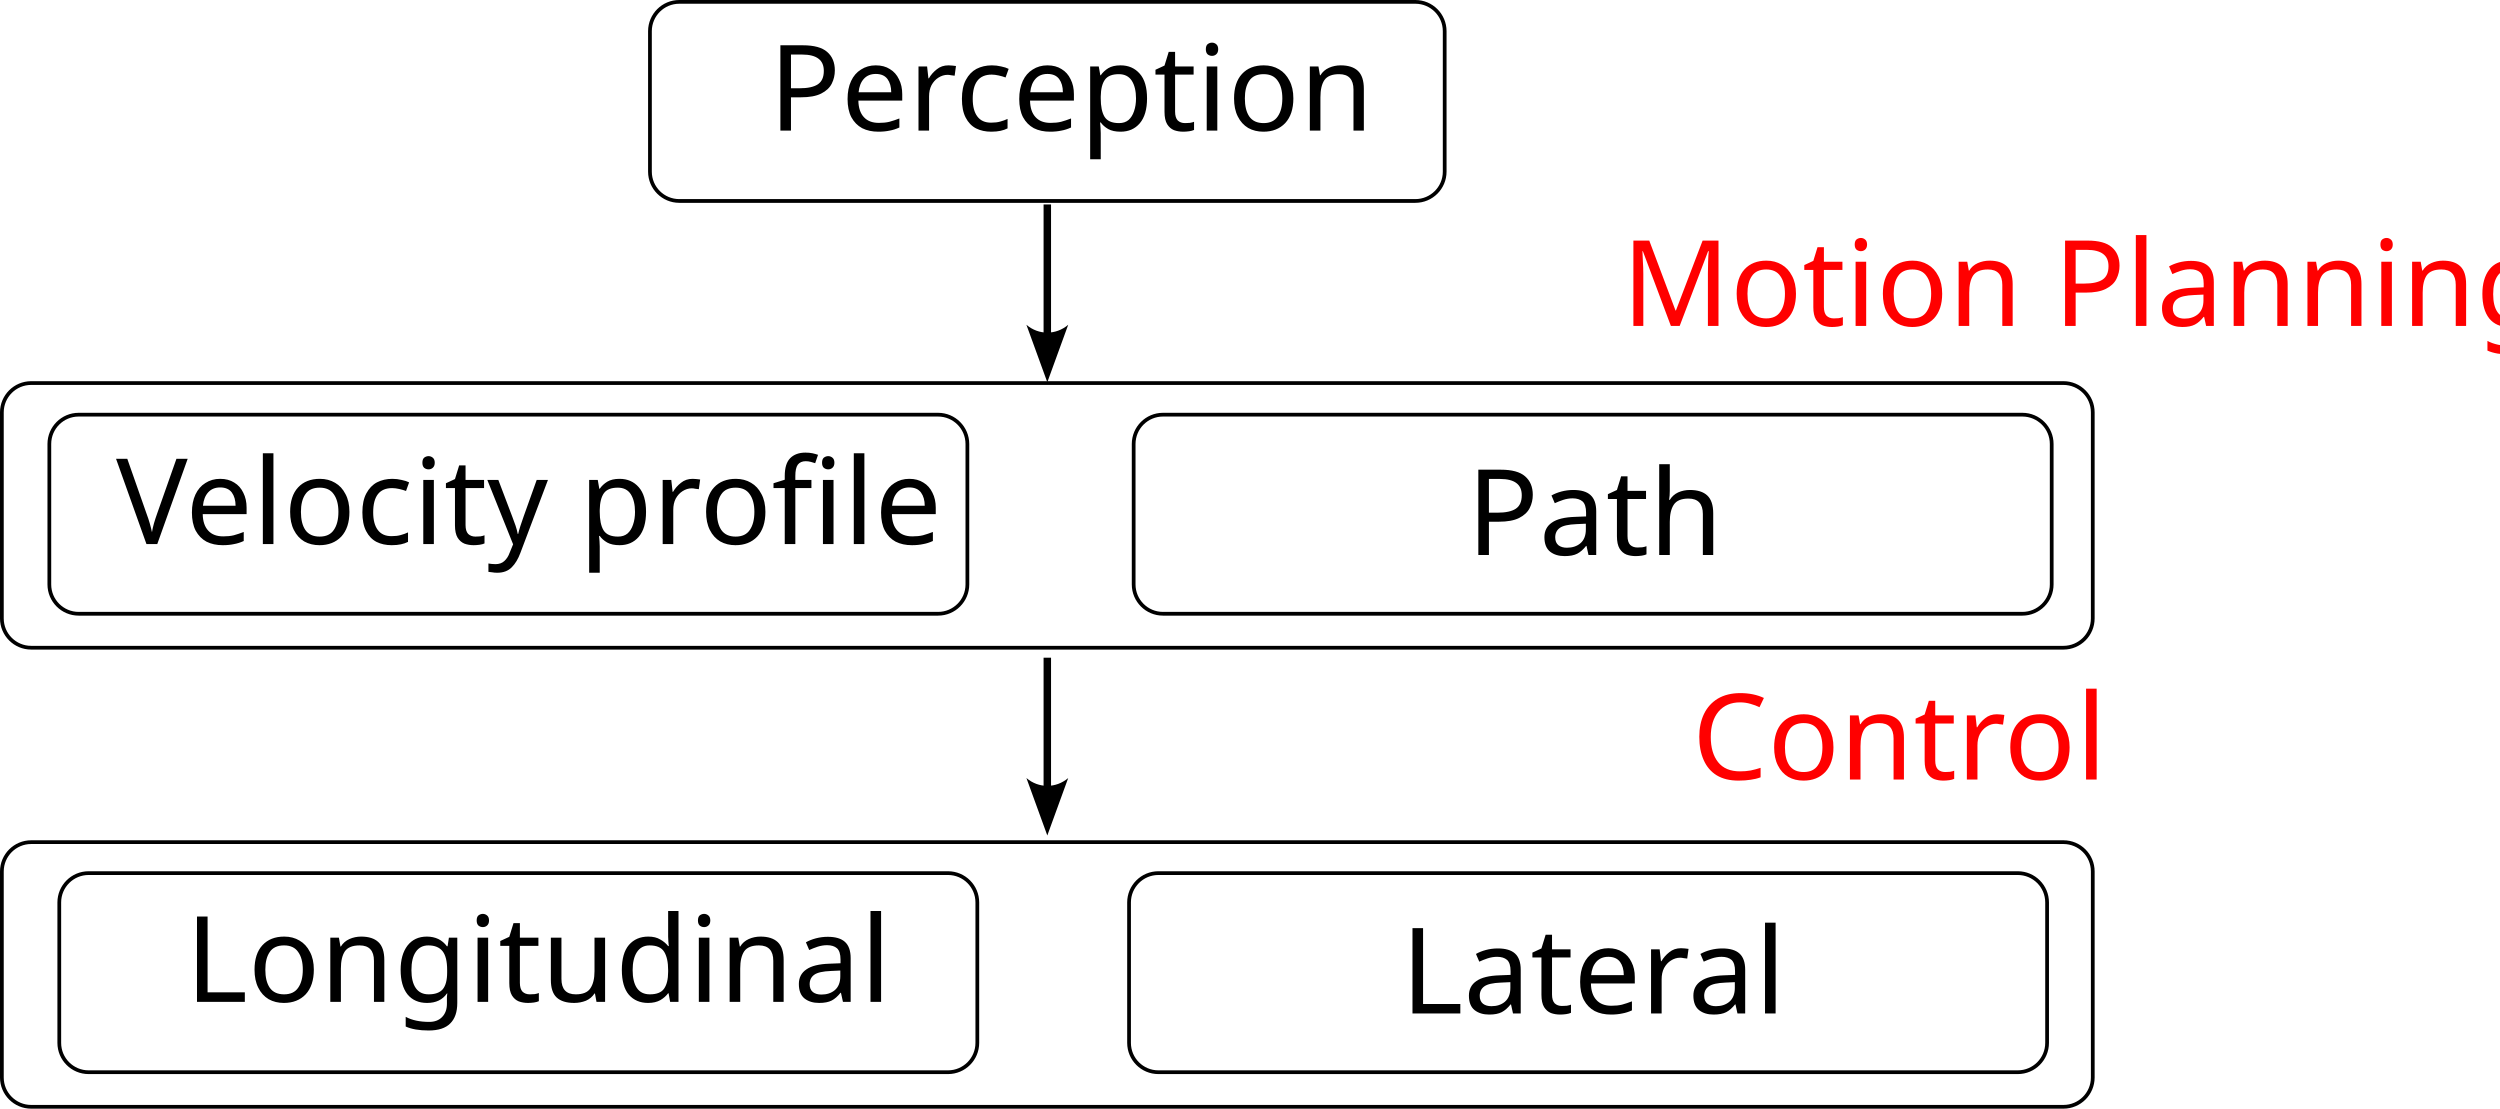
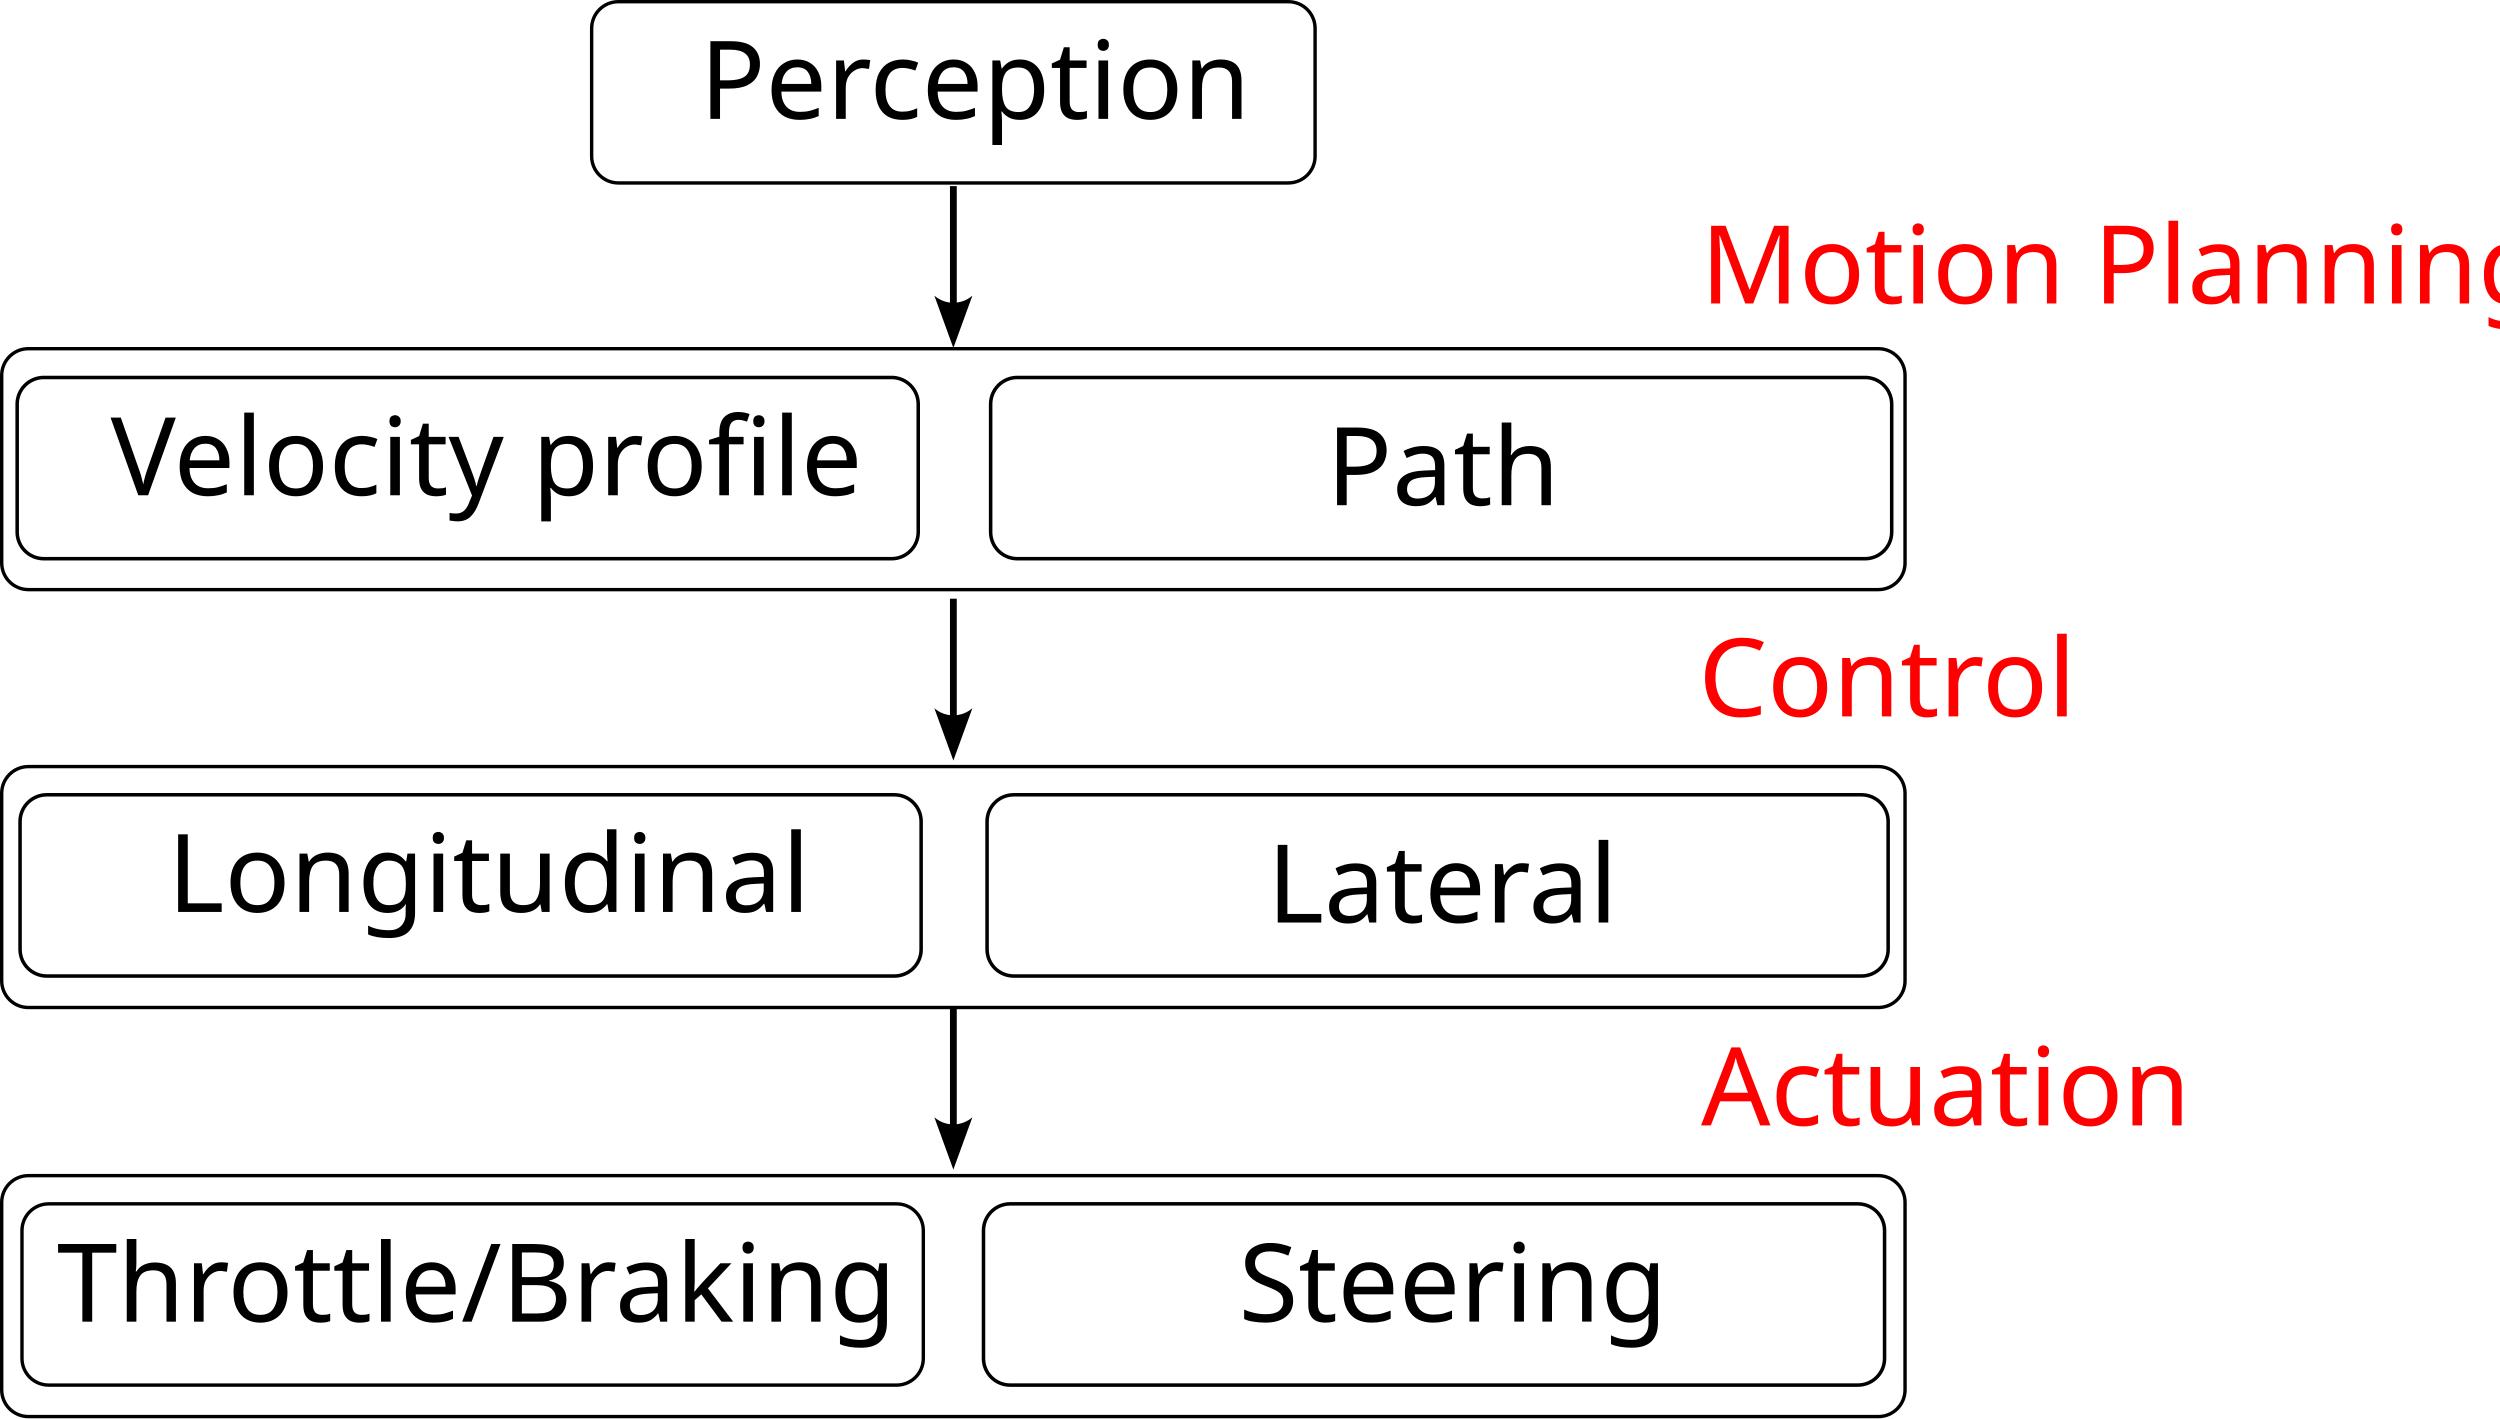
- <svg xmlns="http://www.w3.org/2000/svg" width="177.201mm" height="78.583mm" viewBox="0 0 177.201 78.583" version="1.1" id="svg1">
+ <svg xmlns="http://www.w3.org/2000/svg" width="194.663mm" height="110.434mm" viewBox="0 0 194.663 110.434" version="1.1" id="svg1">
  <defs id="defs1">
    <marker style="overflow:visible" id="ConcaveTriangle" refX="0" refY="0" orient="auto-start-reverse" markerWidth="1" markerHeight="1" viewBox="0 0 1 1" preserveAspectRatio="xMidYMid">
      <path transform="scale(0.7)" d="M -2,-4 9,0 -2,4 c 2,-2.33 2,-5.66 0,-8 z" style="fill:context-stroke;fill-rule:evenodd;stroke:none" id="path7" />
    </marker>
    <marker style="overflow:visible" id="ConcaveTriangle-1" refX="0" refY="0" orient="auto-start-reverse" markerWidth="1" markerHeight="1" viewBox="0 0 1 1" preserveAspectRatio="xMidYMid">
      <path transform="scale(0.7)" d="M -2,-4 9,0 -2,4 c 2,-2.33 2,-5.66 0,-8 z" style="fill:context-stroke;fill-rule:evenodd;stroke:none" id="path7-2" />
+     </marker>
+     <marker style="overflow:visible" id="ConcaveTriangle-1-7" refX="0" refY="0" orient="auto-start-reverse" markerWidth="1" markerHeight="1" viewBox="0 0 1 1" preserveAspectRatio="xMidYMid">
+       <path transform="scale(0.7)" d="M -2,-4 9,0 -2,4 c 2,-2.33 2,-5.66 0,-8 z" style="fill:context-stroke;fill-rule:evenodd;stroke:none" id="path7-2-5" />
    </marker>
  </defs>
  <g id="layer1" transform="translate(-28.93925,-86.38806)">
    <g id="g1" transform="translate(3.823961,7.820605)">
      <rect style="fill:none;fill-opacity:1;stroke:#000000;stroke-width:0.265;stroke-linecap:round;stroke-dasharray:none;stroke-opacity:1" id="rect1" width="56.331" height="14.112" x="71.184" y="78.7" ry="2.078" />
      <text xml:space="preserve" style="font-weight:500;font-size:8.467px;line-height:1.25;font-family:'CMU Serif';-inkscape-font-specification:'CMU Serif, Medium';stroke-width:0.265" x="79.601" y="87.826" id="text1">
        <tspan id="tspan1" style="stroke-width:0.265" x="79.601" y="87.826">Perception</tspan>
      </text>
    </g>
-     <g id="g12" transform="translate(-0.2496605)">
-       <rect style="fill:none;fill-opacity:1;stroke:#000000;stroke-width:0.265;stroke-linecap:round;stroke-dasharray:none;stroke-opacity:1" id="rect1-3-9" width="148.204" height="18.759" x="29.321" y="113.539" ry="2.078" />
-       <g id="g6" transform="translate(4.644275,0.6760949)">
-         <rect style="fill:none;fill-opacity:1;stroke:#000000;stroke-width:0.265;stroke-linecap:round;stroke-dasharray:none;stroke-opacity:1" id="rect1-3" width="65.071" height="14.112" x="28.042" y="115.104" ry="2.078" />
-         <text xml:space="preserve" style="font-weight:500;font-size:8.467px;line-height:1.25;font-family:'CMU Serif';-inkscape-font-specification:'CMU Serif, Medium';stroke-width:0.265" x="32.768" y="124.277" id="text1-5">
-           <tspan id="tspan1-6" style="stroke-width:0.265" x="32.768" y="124.277">Velocity profile</tspan>
+     <g id="g8" transform="translate(-0.6730728)">
+       <rect style="fill:none;fill-opacity:1;stroke:#000000;stroke-width:0.265;stroke-linecap:round;stroke-dasharray:none;stroke-opacity:1" id="rect1-3-9" width="148.204" height="18.759" x="29.745" y="113.539" ry="2.078" />
+       <g id="g6">
+         <rect style="fill:none;fill-opacity:1;stroke:#000000;stroke-width:0.275;stroke-linecap:round;stroke-dasharray:none;stroke-opacity:1" id="rect1-3" width="70.162" height="14.112" x="30.949" y="115.78" ry="2.078" />
+         <text xml:space="preserve" style="font-weight:500;font-size:8.467px;line-height:1.25;font-family:'CMU Serif';-inkscape-font-specification:'CMU Serif, Medium';stroke-width:0.265" x="38.221" y="124.953" id="text1-5">
+           <tspan id="tspan1-6" style="stroke-width:0.265" x="38.221" y="124.953">Velocity profile</tspan>
        </text>
      </g>
-       <g id="g6-3" transform="translate(63.12679,-14.1644)">
-         <g id="g10" transform="translate(18.37449,14.8405)">
-           <rect style="fill:none;fill-opacity:1;stroke:#000000;stroke-width:0.265;stroke-linecap:round;stroke-dasharray:none;stroke-opacity:1" id="rect1-3-2" width="65.071" height="14.112" x="28.042" y="115.104" ry="2.078" />
-           <text xml:space="preserve" style="font-weight:500;font-size:8.467px;line-height:1.25;font-family:'CMU Serif';-inkscape-font-specification:'CMU Serif, Medium';stroke-width:0.265" x="51.645" y="125.052" id="text1-5-0">
-             <tspan id="tspan1-6-6" style="stroke-width:0.265" x="51.645" y="125.052">Path</tspan>
-           </text>
-         </g>
+       <g id="g7">
+         <rect style="fill:none;fill-opacity:1;stroke:#000000;stroke-width:0.275;stroke-linecap:round;stroke-dasharray:none;stroke-opacity:1" id="rect1-3-2" width="70.162" height="14.112" x="106.748" y="115.78" ry="2.078" />
+         <text xml:space="preserve" style="font-weight:500;font-size:8.467px;line-height:1.25;font-family:'CMU Serif';-inkscape-font-specification:'CMU Serif, Medium';stroke-width:0.265" x="132.896" y="125.728" id="text1-5-0">
+           <tspan id="tspan1-6-6" style="stroke-width:0.265" x="132.896" y="125.728">Path</tspan>
+         </text>
      </g>
    </g>
-     <g id="g11" transform="translate(0.01350402,-0.3024227)">
-       <rect style="fill:none;fill-opacity:1;stroke:#000000;stroke-width:0.265;stroke-linecap:round;stroke-dasharray:none;stroke-opacity:1" id="rect1-3-9-76" width="148.204" height="18.759" x="29.058" y="146.382" ry="2.078" />
-       <g id="g8" transform="translate(4.704646,4.366257)">
-         <g id="g2-6" transform="translate(-42.88211,64.86605)">
-           <g id="g4">
-             <rect style="fill:none;fill-opacity:1;stroke:#000000;stroke-width:0.265;stroke-linecap:round;stroke-dasharray:none;stroke-opacity:1" id="rect1-3-1" width="65.071" height="14.112" x="71.305" y="79.345" ry="2.078" />
-             <text xml:space="preserve" style="font-weight:500;font-size:8.467px;line-height:1.25;font-family:'CMU Serif';-inkscape-font-specification:'CMU Serif, Medium';stroke-width:0.265" x="80.24" y="88.467" id="text1-5-8">
-               <tspan id="tspan1-6-7" style="stroke-width:0.265" x="80.24" y="88.467">Longitudinal</tspan>
-             </text>
-           </g>
-           <g id="g4-4" transform="translate(75.82604)">
-             <g id="g9">
-               <rect style="fill:none;fill-opacity:1;stroke:#000000;stroke-width:0.265;stroke-linecap:round;stroke-dasharray:none;stroke-opacity:1" id="rect1-3-1-5" width="65.071" height="14.112" x="71.305" y="79.345" ry="2.078" />
-               <text xml:space="preserve" style="font-weight:500;font-size:8.467px;line-height:1.25;font-family:'CMU Serif';-inkscape-font-specification:'CMU Serif, Medium';stroke-width:0.265" x="90.565" y="89.293" id="text1-5-8-0">
-                 <tspan id="tspan1-6-7-3" style="stroke-width:0.265" x="90.565" y="89.293">Lateral</tspan>
-               </text>
-             </g>
-           </g>
-         </g>
+     <g id="g9" transform="translate(-0.6239604)">
+       <rect style="fill:none;fill-opacity:1;stroke:#000000;stroke-width:0.265;stroke-linecap:round;stroke-dasharray:none;stroke-opacity:1" id="rect1-3-9-76" width="148.204" height="18.759" x="29.695" y="146.079" ry="2.078" />
+       <g id="g4">
+         <rect style="fill:none;fill-opacity:1;stroke:#000000;stroke-width:0.275;stroke-linecap:round;stroke-dasharray:none;stroke-opacity:1" id="rect1-3-1" width="70.162" height="14.112" x="31.125" y="148.275" ry="2.078" />
+         <text xml:space="preserve" style="font-weight:500;font-size:8.467px;line-height:1.25;font-family:'CMU Serif';-inkscape-font-specification:'CMU Serif, Medium';stroke-width:0.265" x="42.605" y="157.397" id="text1-5-8">
+           <tspan id="tspan1-6-7" style="stroke-width:0.265" x="42.605" y="157.397">Longitudinal</tspan>
+         </text>
+       </g>
+       <g id="g5">
+         <rect style="fill:none;fill-opacity:1;stroke:#000000;stroke-width:0.275;stroke-linecap:round;stroke-dasharray:none;stroke-opacity:1" id="rect1-3-1-5" width="70.162" height="14.112" x="106.422" y="148.275" ry="2.078" />
+         <text xml:space="preserve" style="font-weight:500;font-size:8.467px;line-height:1.25;font-family:'CMU Serif';-inkscape-font-specification:'CMU Serif, Medium';stroke-width:0.265" x="128.227" y="158.223" id="text1-5-8-0">
+           <tspan id="tspan1-6-7-3" style="stroke-width:0.265" x="128.227" y="158.223">Lateral</tspan>
+         </text>
      </g>
    </g>
    <path style="fill:none;stroke:#000000;stroke-width:0.529;stroke-linecap:butt;stroke-linejoin:miter;stroke-dasharray:none;stroke-opacity:1;marker-end:url(#ConcaveTriangle)" d="m 103.173,100.88 v 9.269" id="path8" />
    <path style="fill:none;stroke:#000000;stroke-width:0.529;stroke-linecap:butt;stroke-linejoin:miter;stroke-dasharray:none;stroke-opacity:1;marker-end:url(#ConcaveTriangle-1)" d="m 103.173,133.006 v 9.269" id="path8-1" />
-     <text xml:space="preserve" style="font-weight:500;font-size:8.467px;line-height:1.25;font-family:'CMU Serif';-inkscape-font-specification:'CMU Serif, Medium';fill:#ff0000;stroke-width:0.265" x="143.885" y="109.487" id="text12">
-       <tspan id="tspan12" style="fill:#ff0000;stroke-width:0.265" x="143.885" y="109.487">Motion Planning</tspan>
+     <text xml:space="preserve" style="font-weight:500;font-size:8.467px;line-height:1.25;font-family:'CMU Serif';-inkscape-font-specification:'CMU Serif, Medium';fill:#ff0000;stroke-width:0.265" x="161.347" y="110.016" id="text12">
+       <tspan id="tspan12" style="fill:#ff0000;stroke-width:0.265" x="161.347" y="110.016">Motion Planning</tspan>
    </text>
-     <text xml:space="preserve" style="font-weight:500;font-size:8.467px;line-height:1.25;font-family:'CMU Serif';-inkscape-font-specification:'CMU Serif, Medium';fill:#ff0000;stroke-width:0.265" x="148.873" y="141.641" id="text12-7">
-       <tspan id="tspan12-4" style="fill:#ff0000;stroke-width:0.265" x="148.873" y="141.641">Control</tspan>
+     <text xml:space="preserve" style="font-weight:500;font-size:8.467px;line-height:1.25;font-family:'CMU Serif';-inkscape-font-specification:'CMU Serif, Medium';fill:#ff0000;stroke-width:0.265" x="161.187" y="142.17" id="text12-7">
+       <tspan id="tspan12-4" style="fill:#ff0000;stroke-width:0.265" x="161.187" y="142.17">Control</tspan>
+     </text>
+     <g id="g10" transform="translate(-1.464312)">
+       <rect style="fill:none;fill-opacity:1;stroke:#000000;stroke-width:0.265;stroke-linecap:round;stroke-dasharray:none;stroke-opacity:1" id="rect1-3-9-76-2" width="148.204" height="18.759" x="30.536" y="177.931" ry="2.078" />
+       <g id="g3">
+         <rect style="fill:none;fill-opacity:1;stroke:#000000;stroke-width:0.265;stroke-linecap:round;stroke-dasharray:none;stroke-opacity:1" id="rect1-3-1-7" width="70.183" height="14.112" x="32.115" y="180.127" ry="2.078" />
+         <text xml:space="preserve" style="font-weight:500;font-size:8.467px;line-height:1.25;font-family:'CMU Serif';-inkscape-font-specification:'CMU Serif, Medium';stroke-width:0.265" x="34.847" y="189.299" id="text1-5-8-09">
+           <tspan id="tspan1-6-7-36" style="stroke-width:0.265" x="34.847" y="189.299">Throttle/Braking</tspan>
+         </text>
+       </g>
+       <g id="g2">
+         <rect style="fill:none;fill-opacity:1;stroke:#000000;stroke-width:0.275;stroke-linecap:round;stroke-dasharray:none;stroke-opacity:1" id="rect1-3-1-5-2" width="70.162" height="14.112" x="106.983" y="180.127" ry="2.078" />
+         <text xml:space="preserve" style="font-weight:500;font-size:8.467px;line-height:1.25;font-family:'CMU Serif';-inkscape-font-specification:'CMU Serif, Medium';stroke-width:0.265" x="126.845" y="189.295" id="text1-5-8-0-6">
+           <tspan id="tspan1-6-7-3-1" style="stroke-width:0.265" x="126.845" y="189.295">Steering</tspan>
+         </text>
+       </g>
+     </g>
+     <path style="fill:none;stroke:#000000;stroke-width:0.529;stroke-linecap:butt;stroke-linejoin:miter;stroke-dasharray:none;stroke-opacity:1;marker-end:url(#ConcaveTriangle-1-7)" d="m 103.173,164.857 v 9.269" id="path8-1-8" />
+     <text xml:space="preserve" style="font-weight:500;font-size:8.467px;line-height:1.25;font-family:'CMU Serif';-inkscape-font-specification:'CMU Serif, Medium';fill:#ff0000;stroke-width:0.265" x="161.39" y="174.021" id="text12-7-7">
+       <tspan id="tspan12-4-9" style="fill:#ff0000;stroke-width:0.265" x="161.39" y="174.021">Actuation</tspan>
    </text>
  </g>
</svg>
